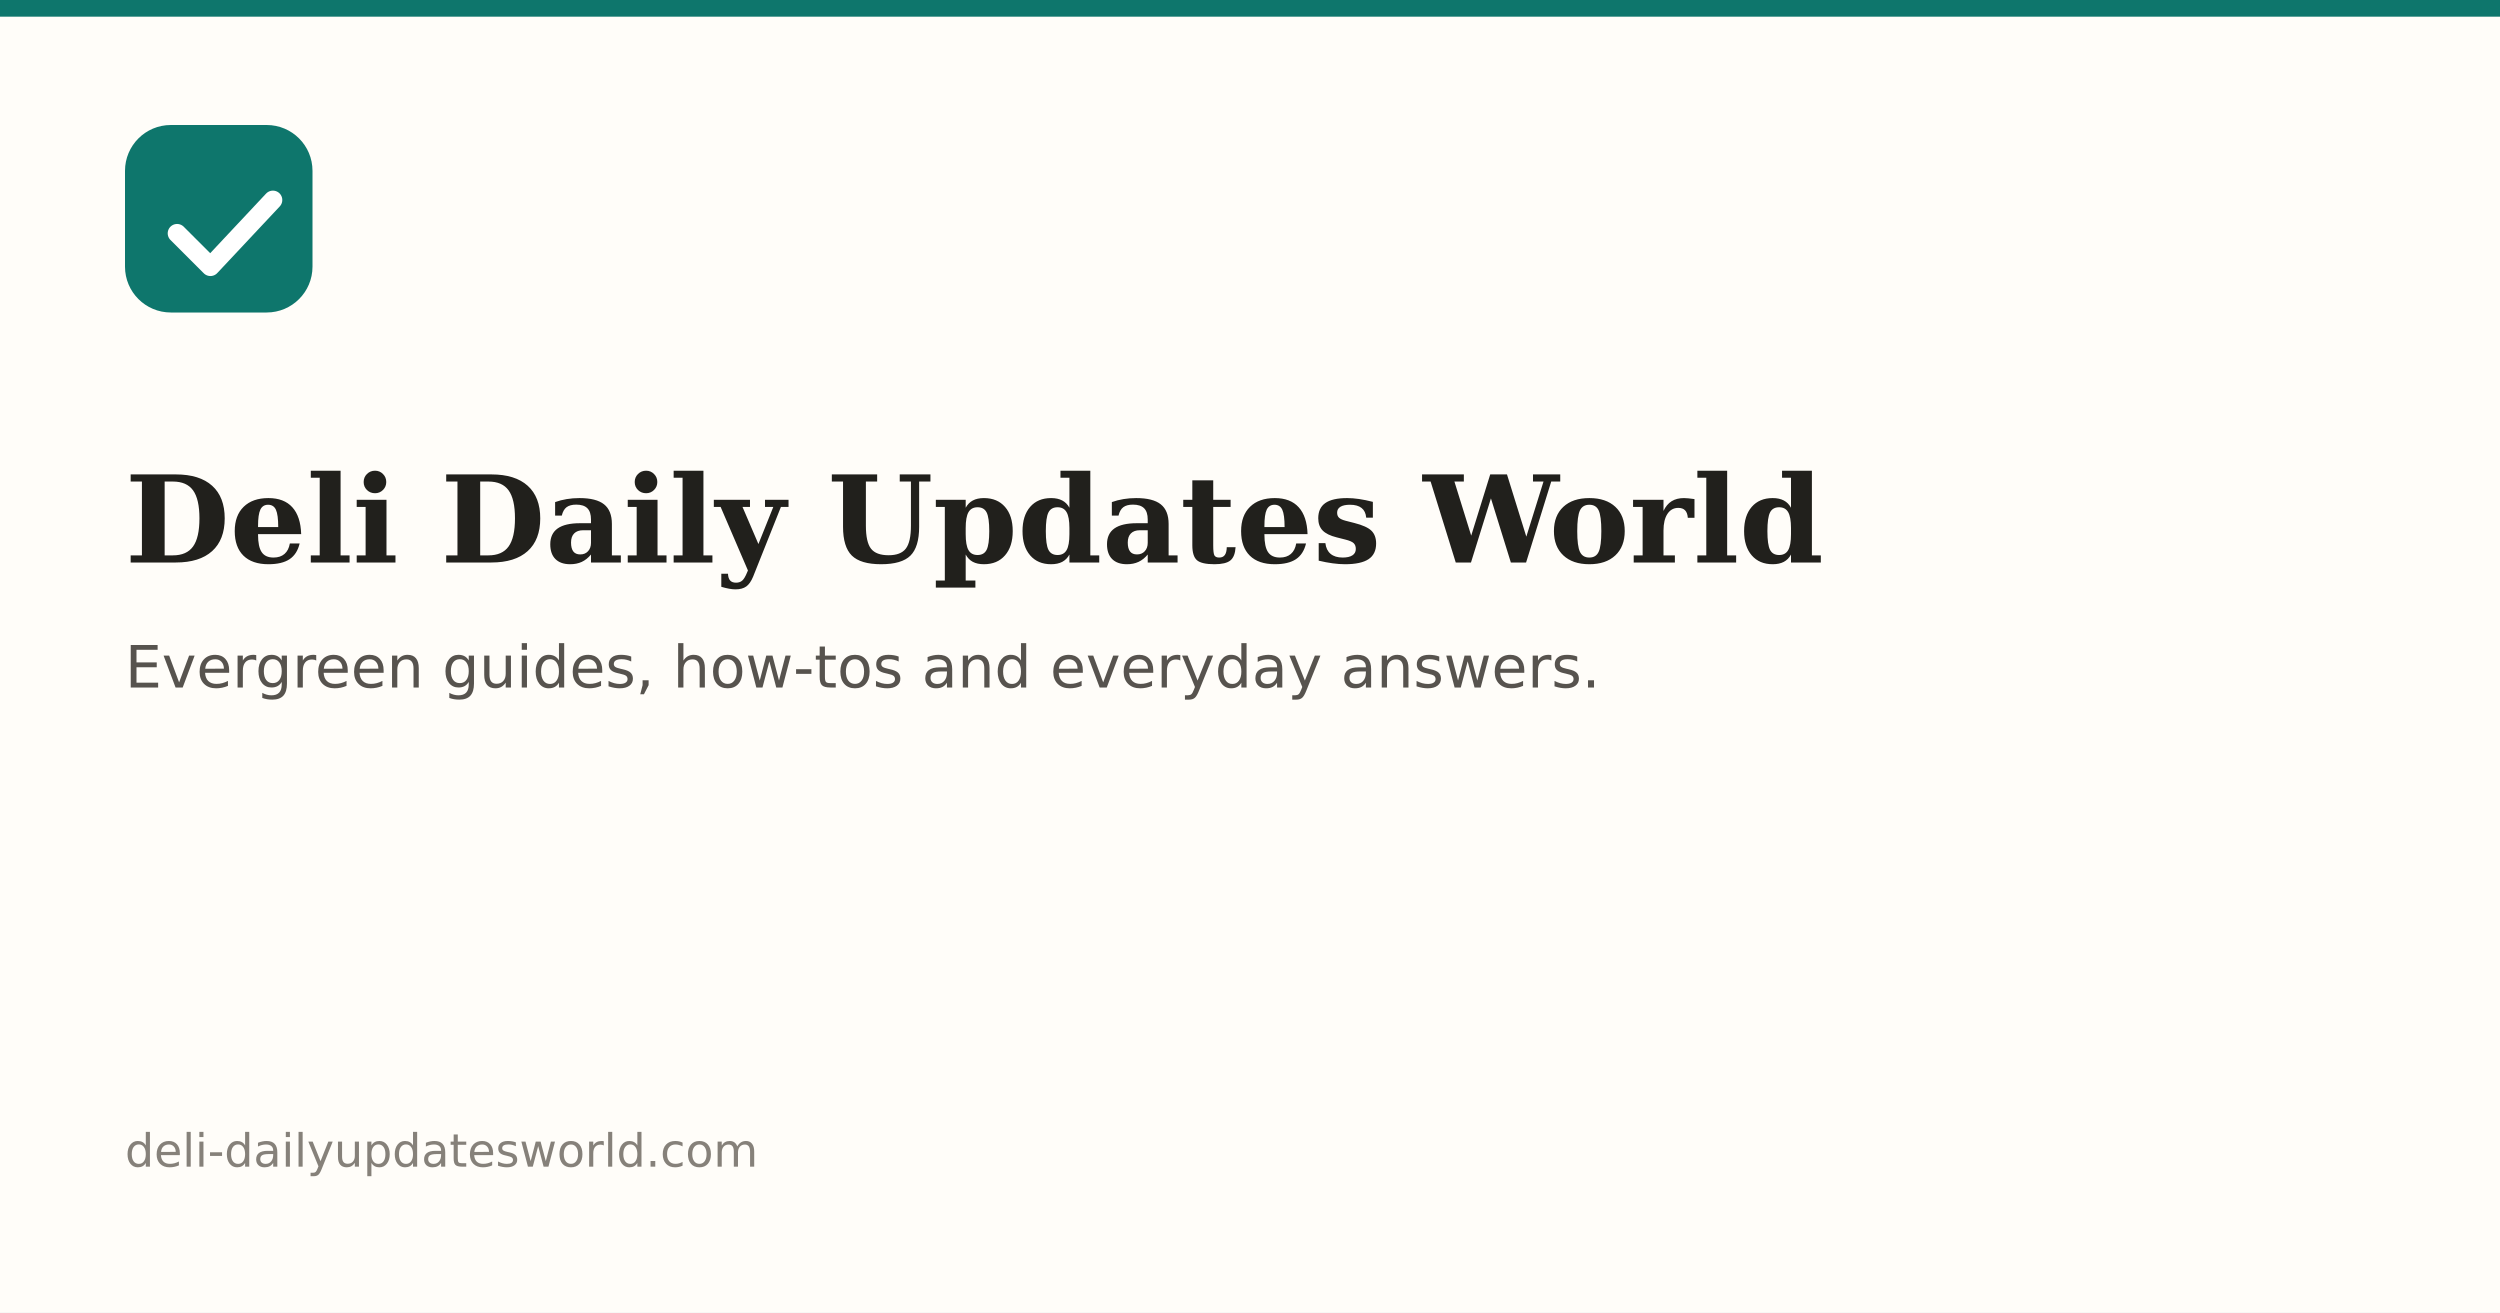
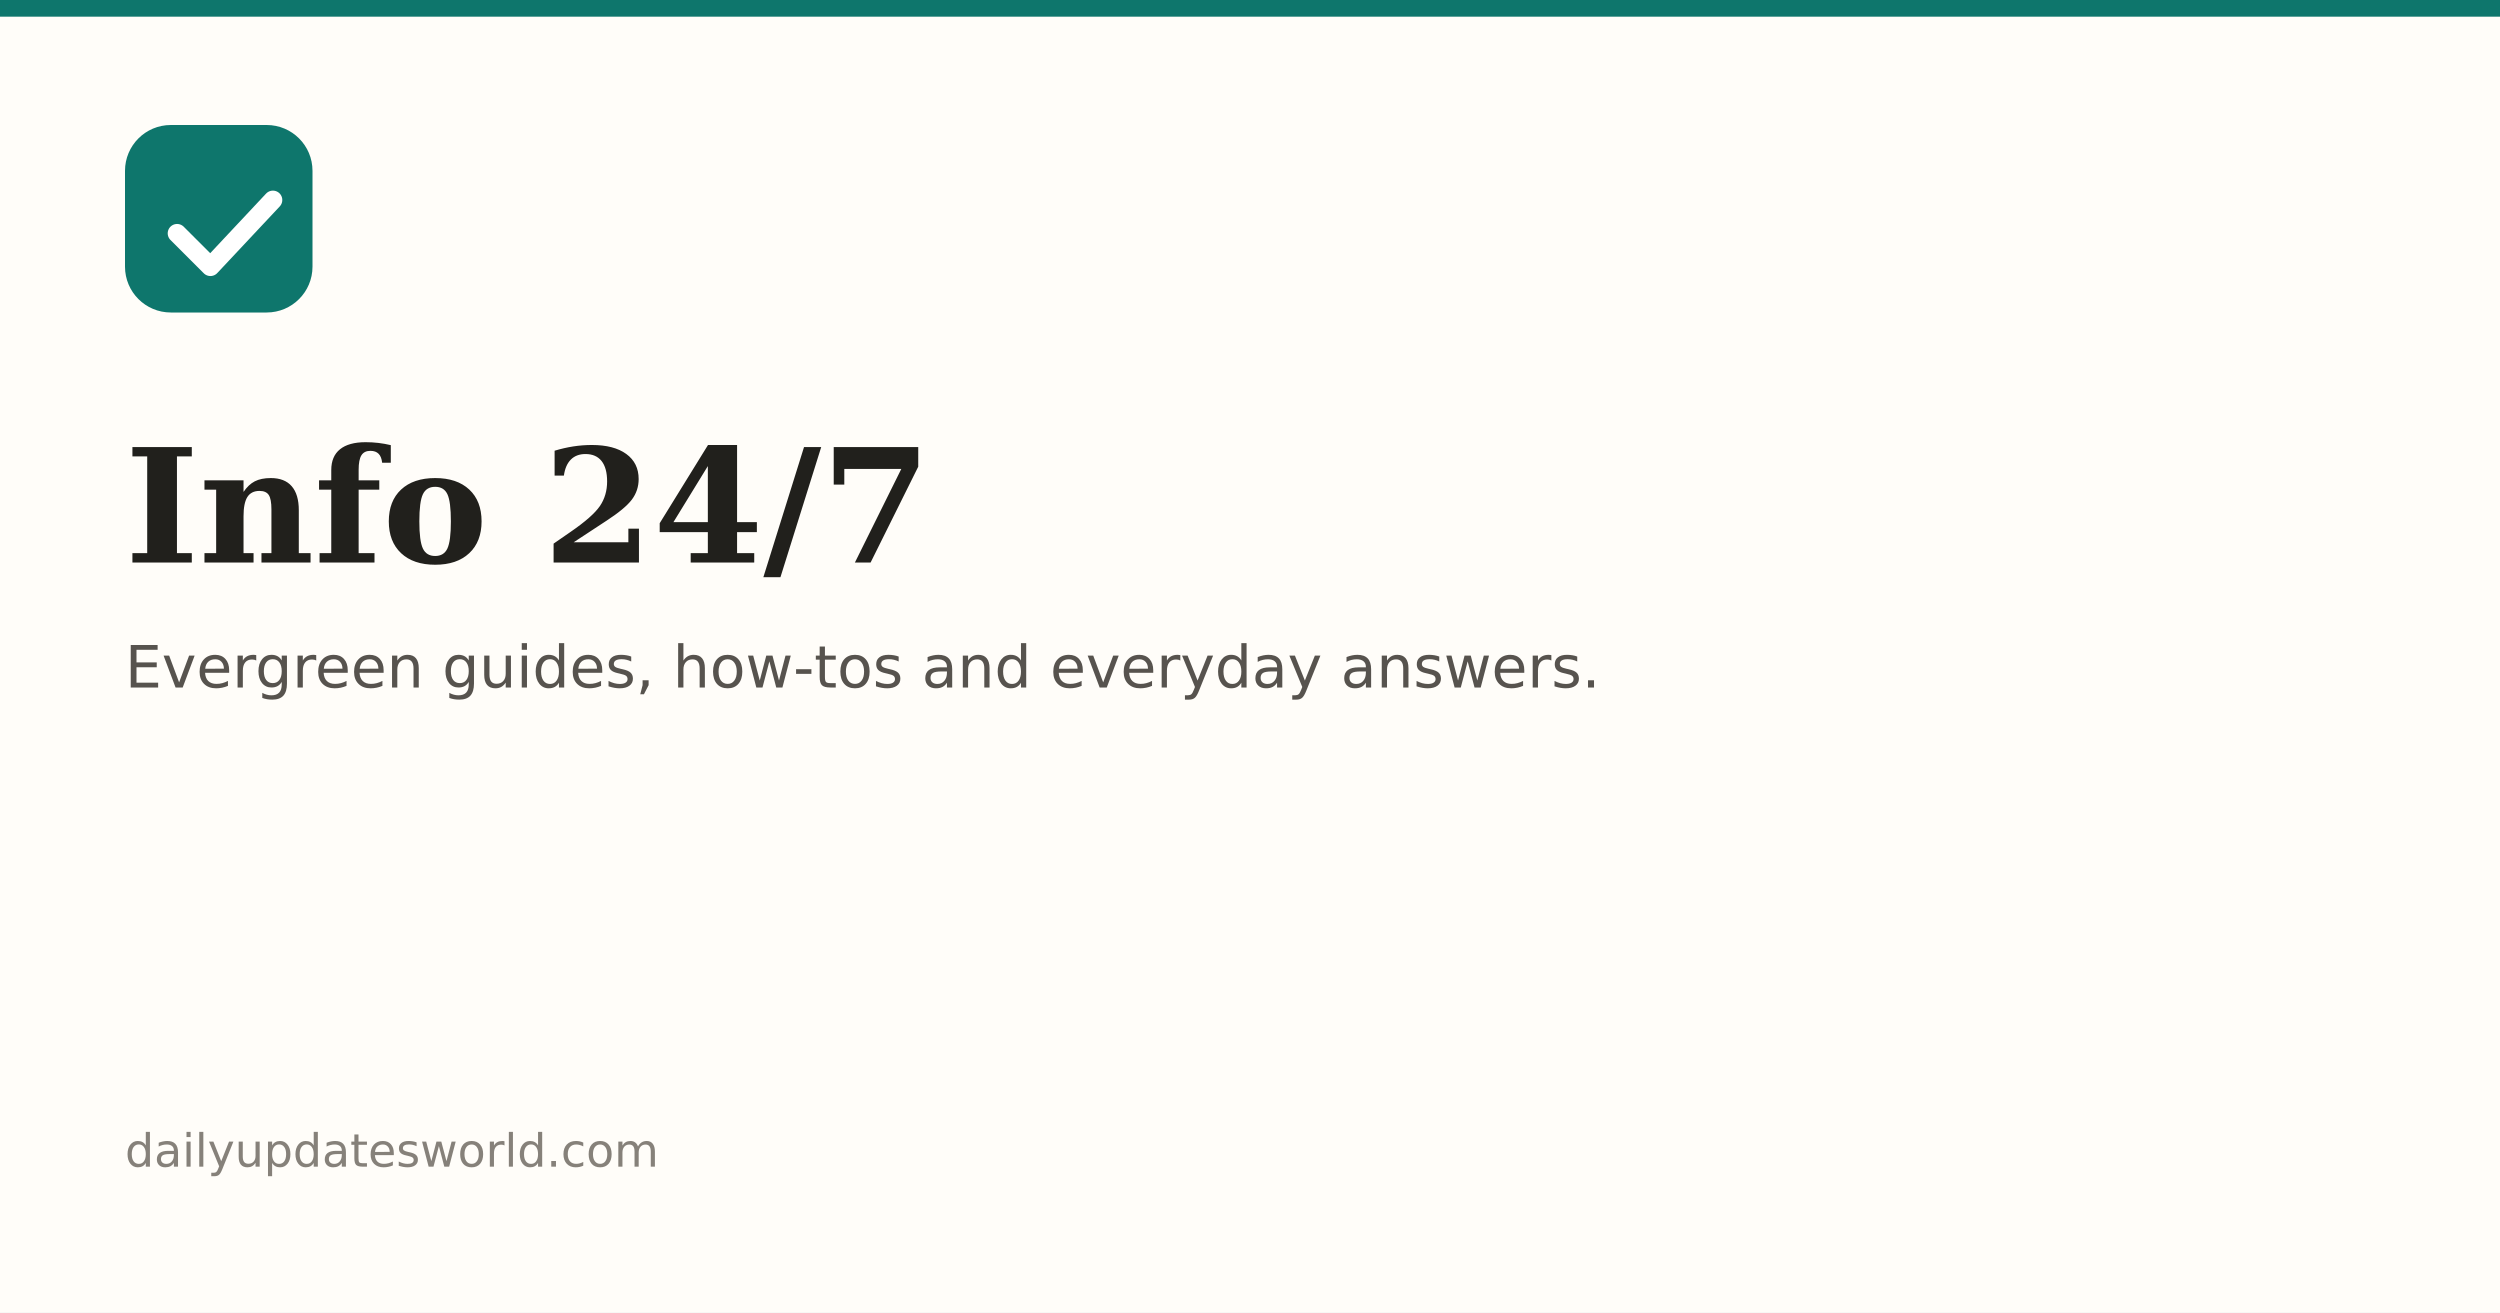
<svg xmlns="http://www.w3.org/2000/svg" width="1200" height="630" viewBox="0 0 1200 630" fill="none">
  <rect width="1200" height="630" fill="#fffdf9" />
  <rect x="0" y="0" width="1200" height="8" fill="#0e766c" />
  <rect x="60" y="60" width="90" height="90" rx="22" fill="#0e766c" />
  <path d="M85 112l16 16 30-32" stroke="#fff" stroke-width="9" stroke-linecap="round" stroke-linejoin="round" />
-   <text x="60" y="270" font-family="DejaVu Serif, serif" font-size="58" font-weight="bold" fill="#21201c">
-     Deli Daily Updates World
+   <text x="60" y="270" font-family="DejaVu Serif, serif" font-size="76" font-weight="bold" fill="#21201c">
+     Info 24/7
  </text>
  <text x="60" y="330" font-family="DejaVu Sans, sans-serif" font-size="28" fill="#57534e">
    Evergreen guides, how-tos and everyday answers.
  </text>
  <text x="60" y="560" font-family="DejaVu Sans, sans-serif" font-size="22" fill="#86817a">
-     deli-dailyupdatesworld.com
+     dailyupdatesworld.com
  </text>
</svg>
